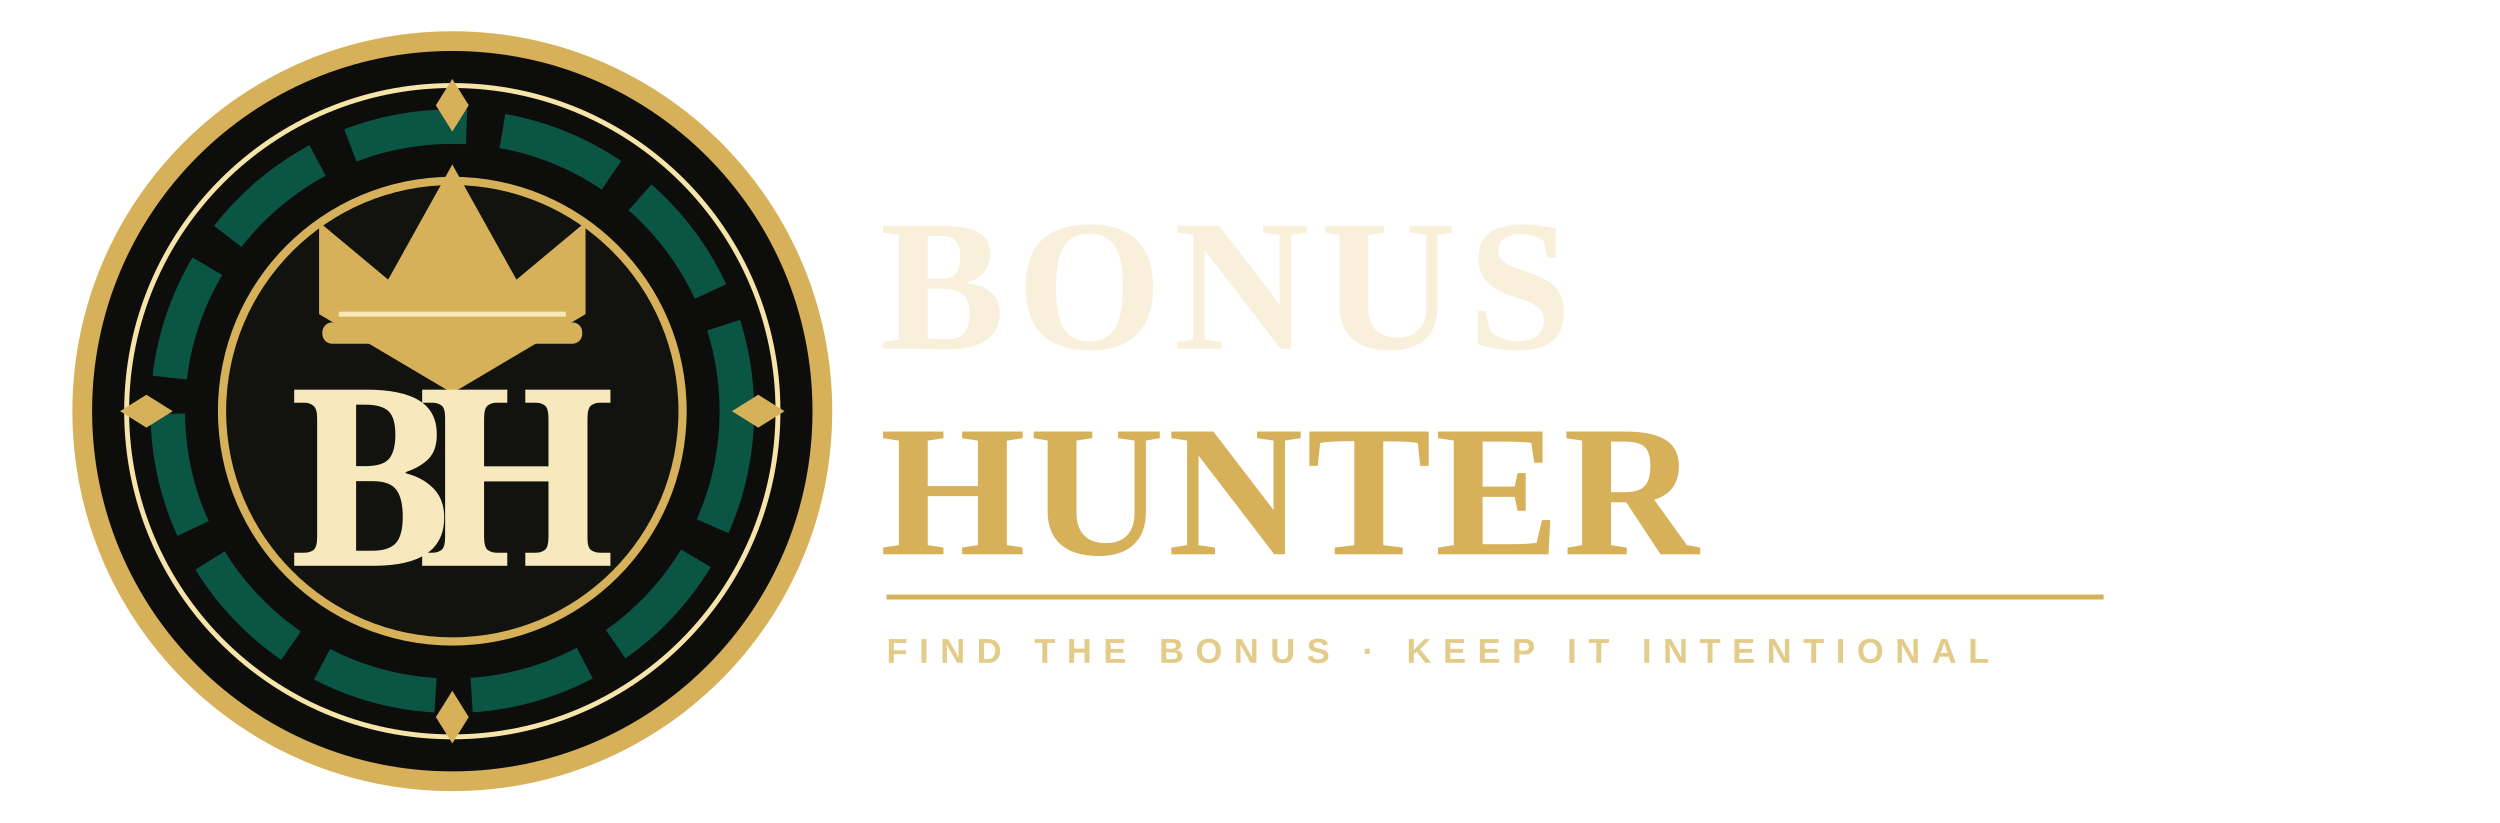
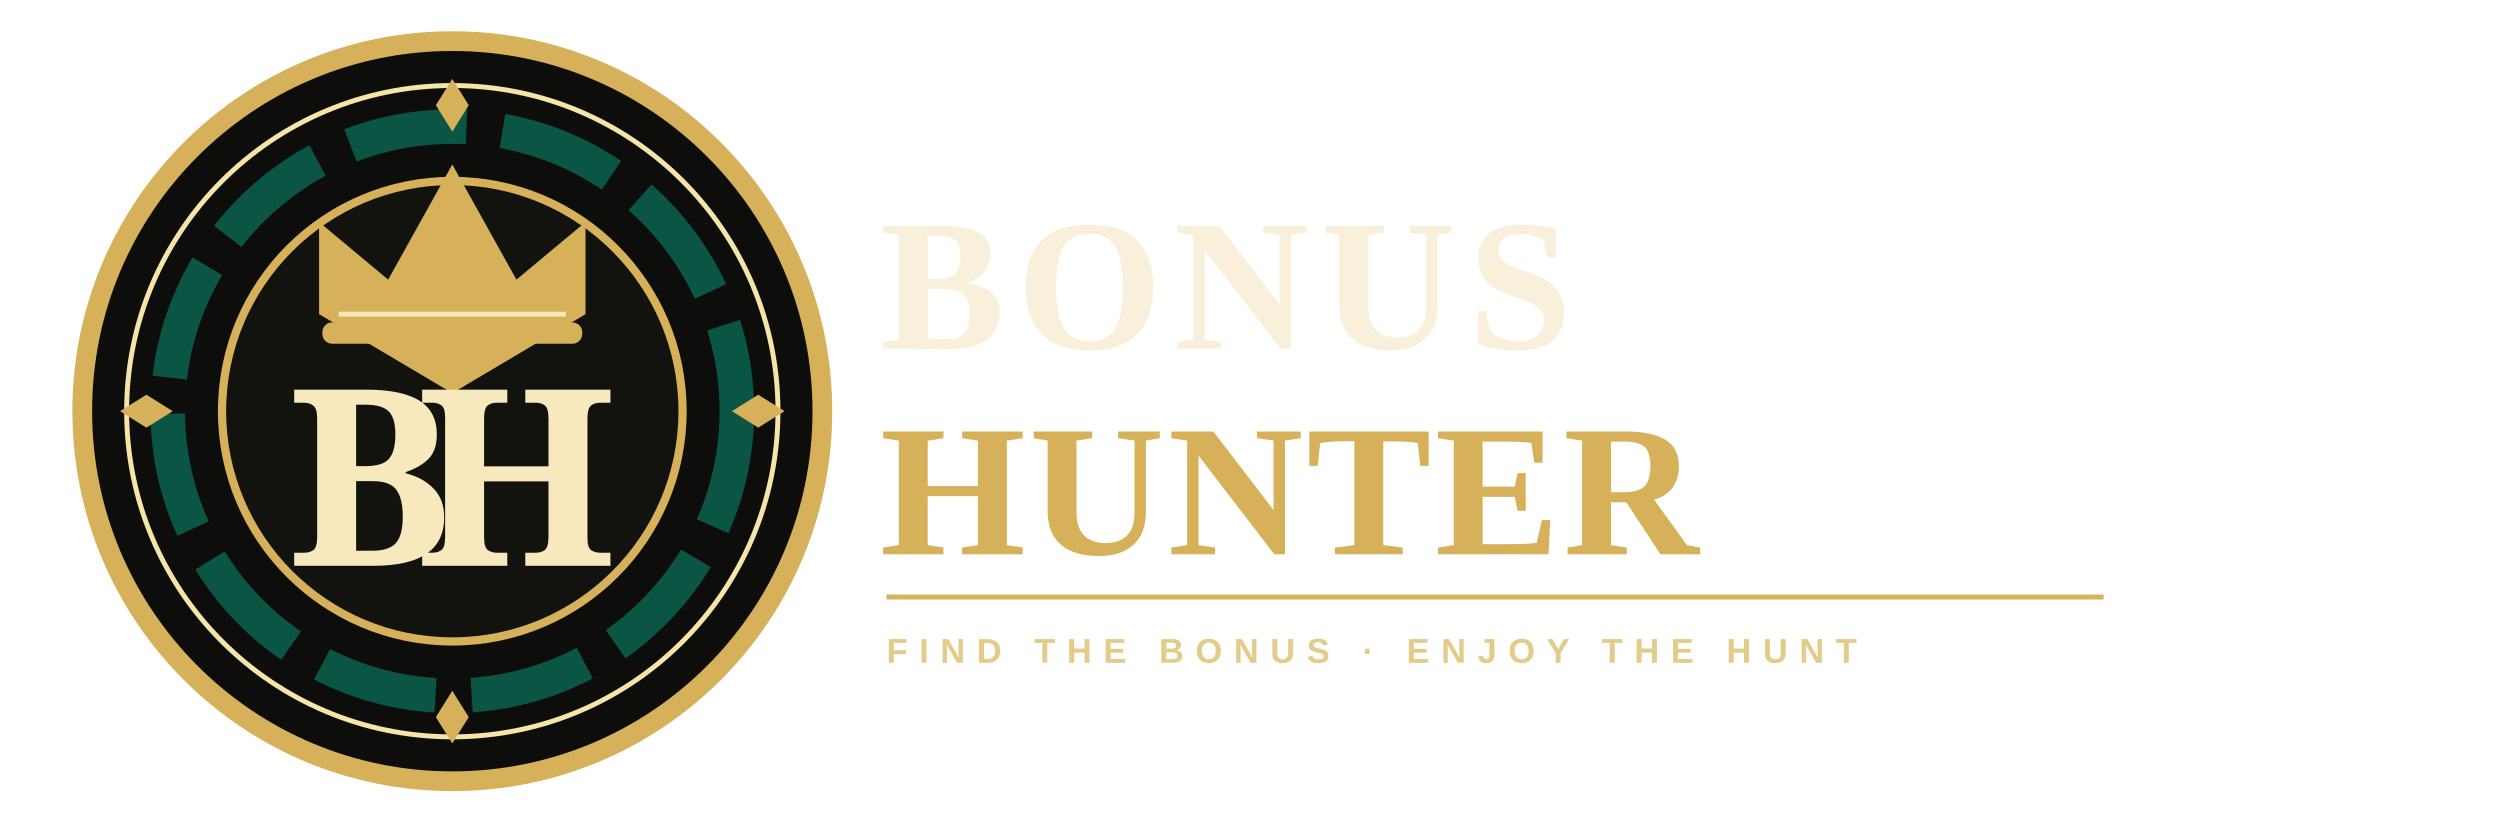
<svg xmlns="http://www.w3.org/2000/svg" viewBox="0 0 1520 500" role="img" aria-labelledby="title desc">
  <g transform="translate(25 0)">
    <circle cx="250" cy="250" r="225" fill="#0D0D0B" stroke="#D6B15A" stroke-width="12" />
    <circle cx="250" cy="250" r="198" fill="none" stroke="#F6E4A9" stroke-width="3" />
    <circle cx="250" cy="250" r="173" fill="none" stroke="#0B5545" stroke-width="21" stroke-dasharray="72 22" />
    <circle cx="250" cy="250" r="140" fill="#12120F" stroke="#D6B15A" stroke-width="5" />
    <g fill="#D6B15A">
      <path d="M169 191v-56l42 35 39-70 39 70 42-35v56l-81 48z" />
      <rect x="171" y="196" width="158" height="13" rx="6" />
    </g>
    <path d="M181 191h138" stroke="#F8E9BB" stroke-width="3" />
    <text x="250" y="344" text-anchor="middle" fill="#F7E9BD" font-family="Georgia,serif" font-size="150" font-weight="700" letter-spacing="-23">BH</text>
    <g fill="#D6B15A">
      <path d="M250 48l10 16-10 16-10-16z" />
      <path d="M250 420l10 16-10 16-10-16z" />
      <path d="M48 250l16-10 16 10-16 10z" />
      <path d="M420 250l16-10 16 10-16 10z" />
    </g>
  </g>
  <g transform="translate(535 0)">
    <text x="0" y="212" fill="#F9F0DC" font-family="Georgia, 'Times New Roman', serif" font-size="114" font-weight="700" letter-spacing="7">BONUS</text>
    <text x="0" y="337" fill="#D6B15A" font-family="Georgia, 'Times New Roman', serif" font-size="114" font-weight="700" letter-spacing="2">HUNTER</text>
    <path d="M4 363h740" stroke="#D6B15A" stroke-width="3" />
-     <text x="4" y="403" fill="#E3CC8A" font-family="Arial,sans-serif" font-size="21" font-weight="700" letter-spacing="7">FIND THE BONUS · KEEP IT INTENTIONAL</text>
+     <text x="4" y="403" fill="#E3CC8A" font-family="Arial,sans-serif" font-size="21" font-weight="700" letter-spacing="7">FIND THE BONUS · ENJOY THE HUNT</text>
  </g>
</svg>
